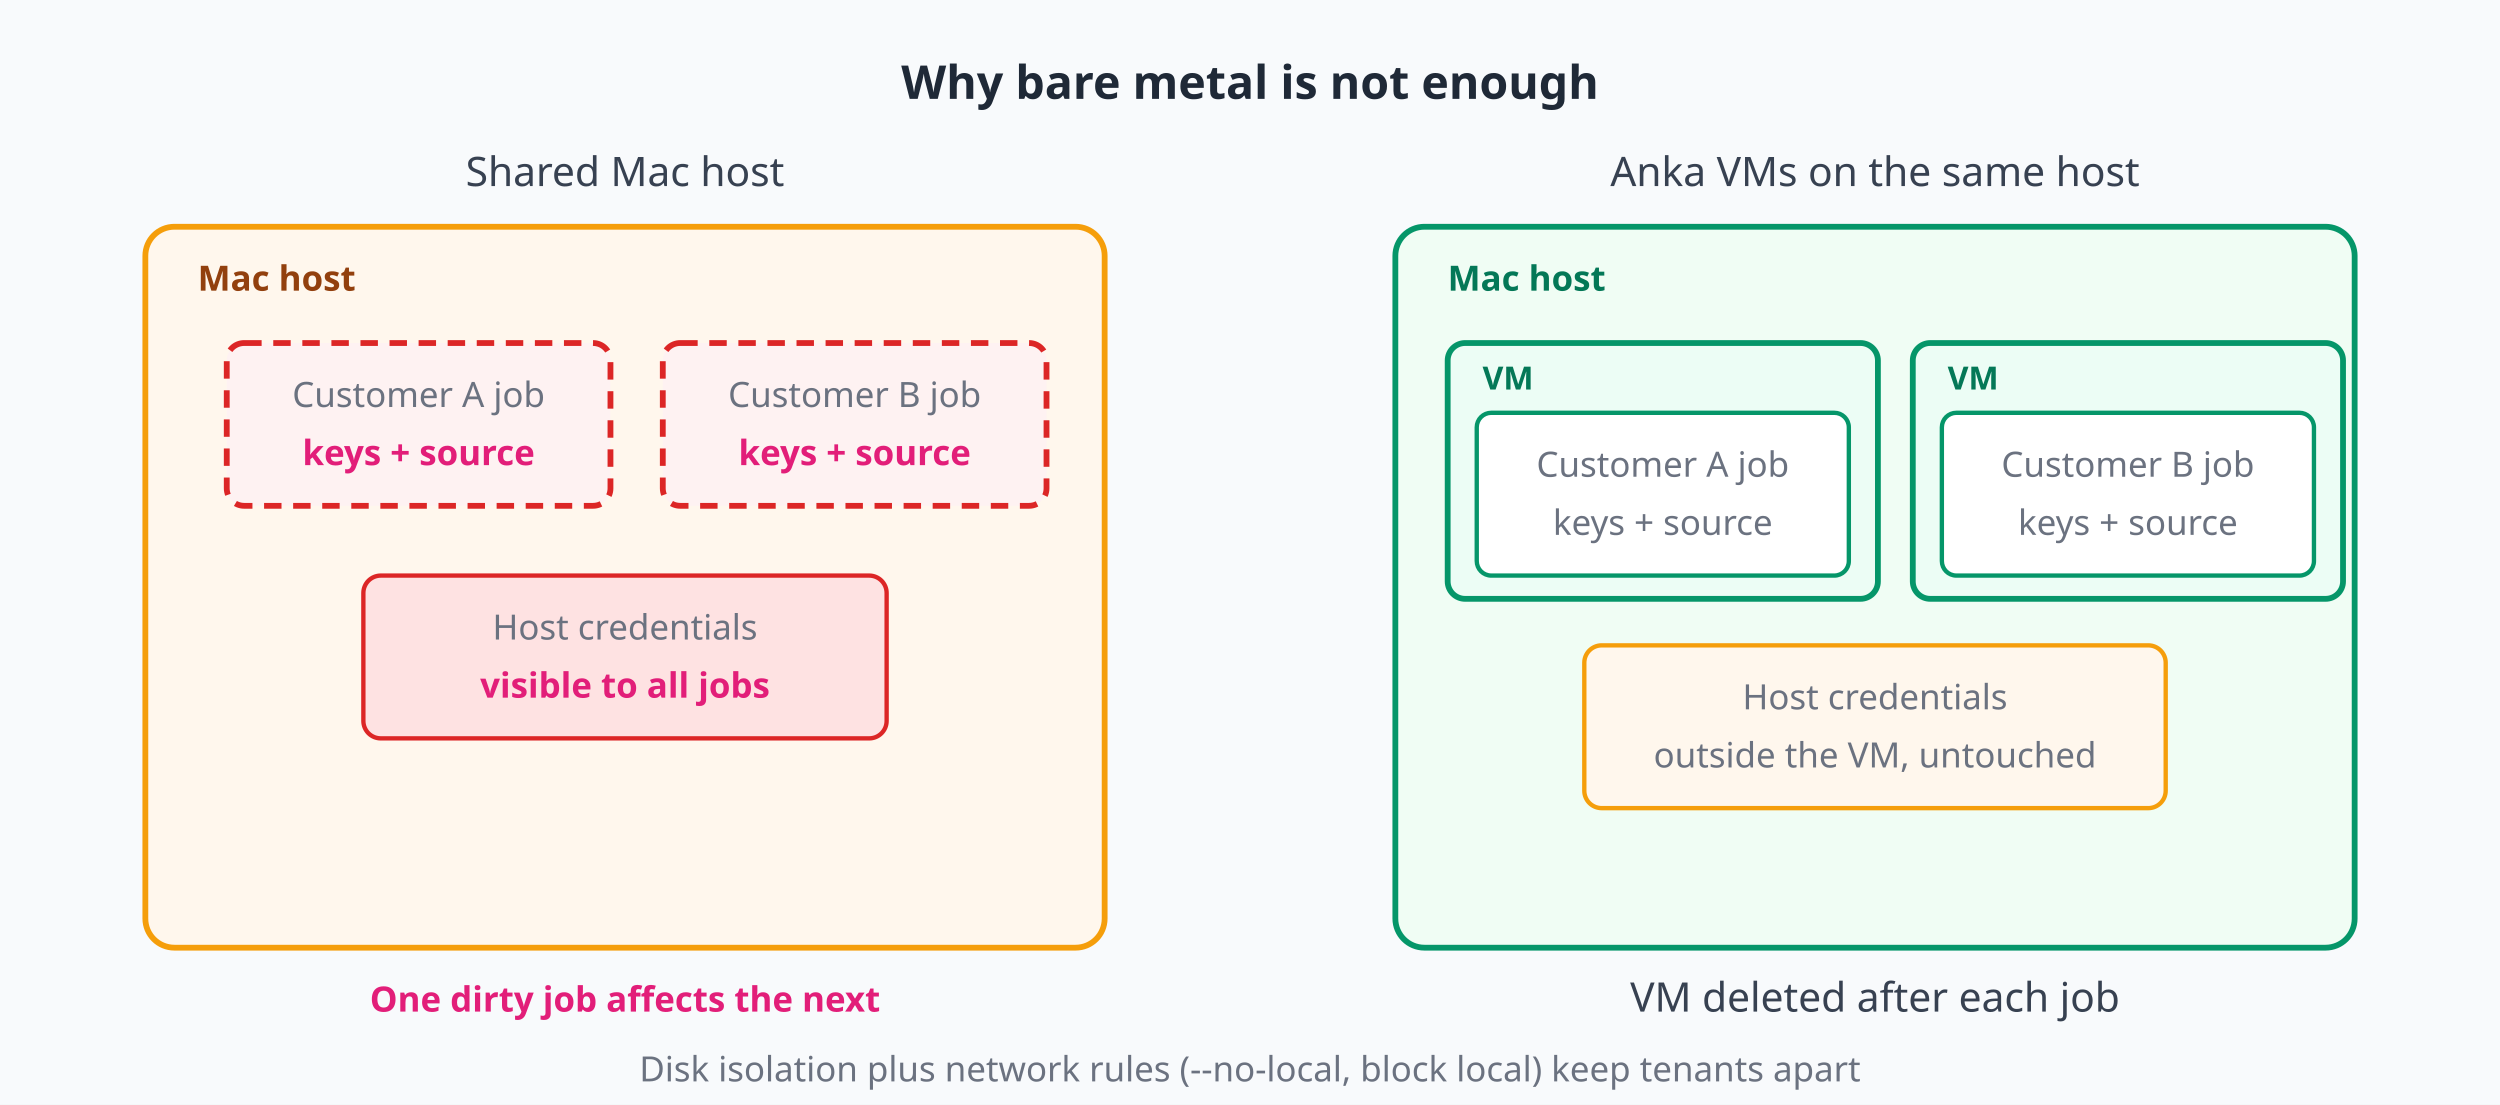
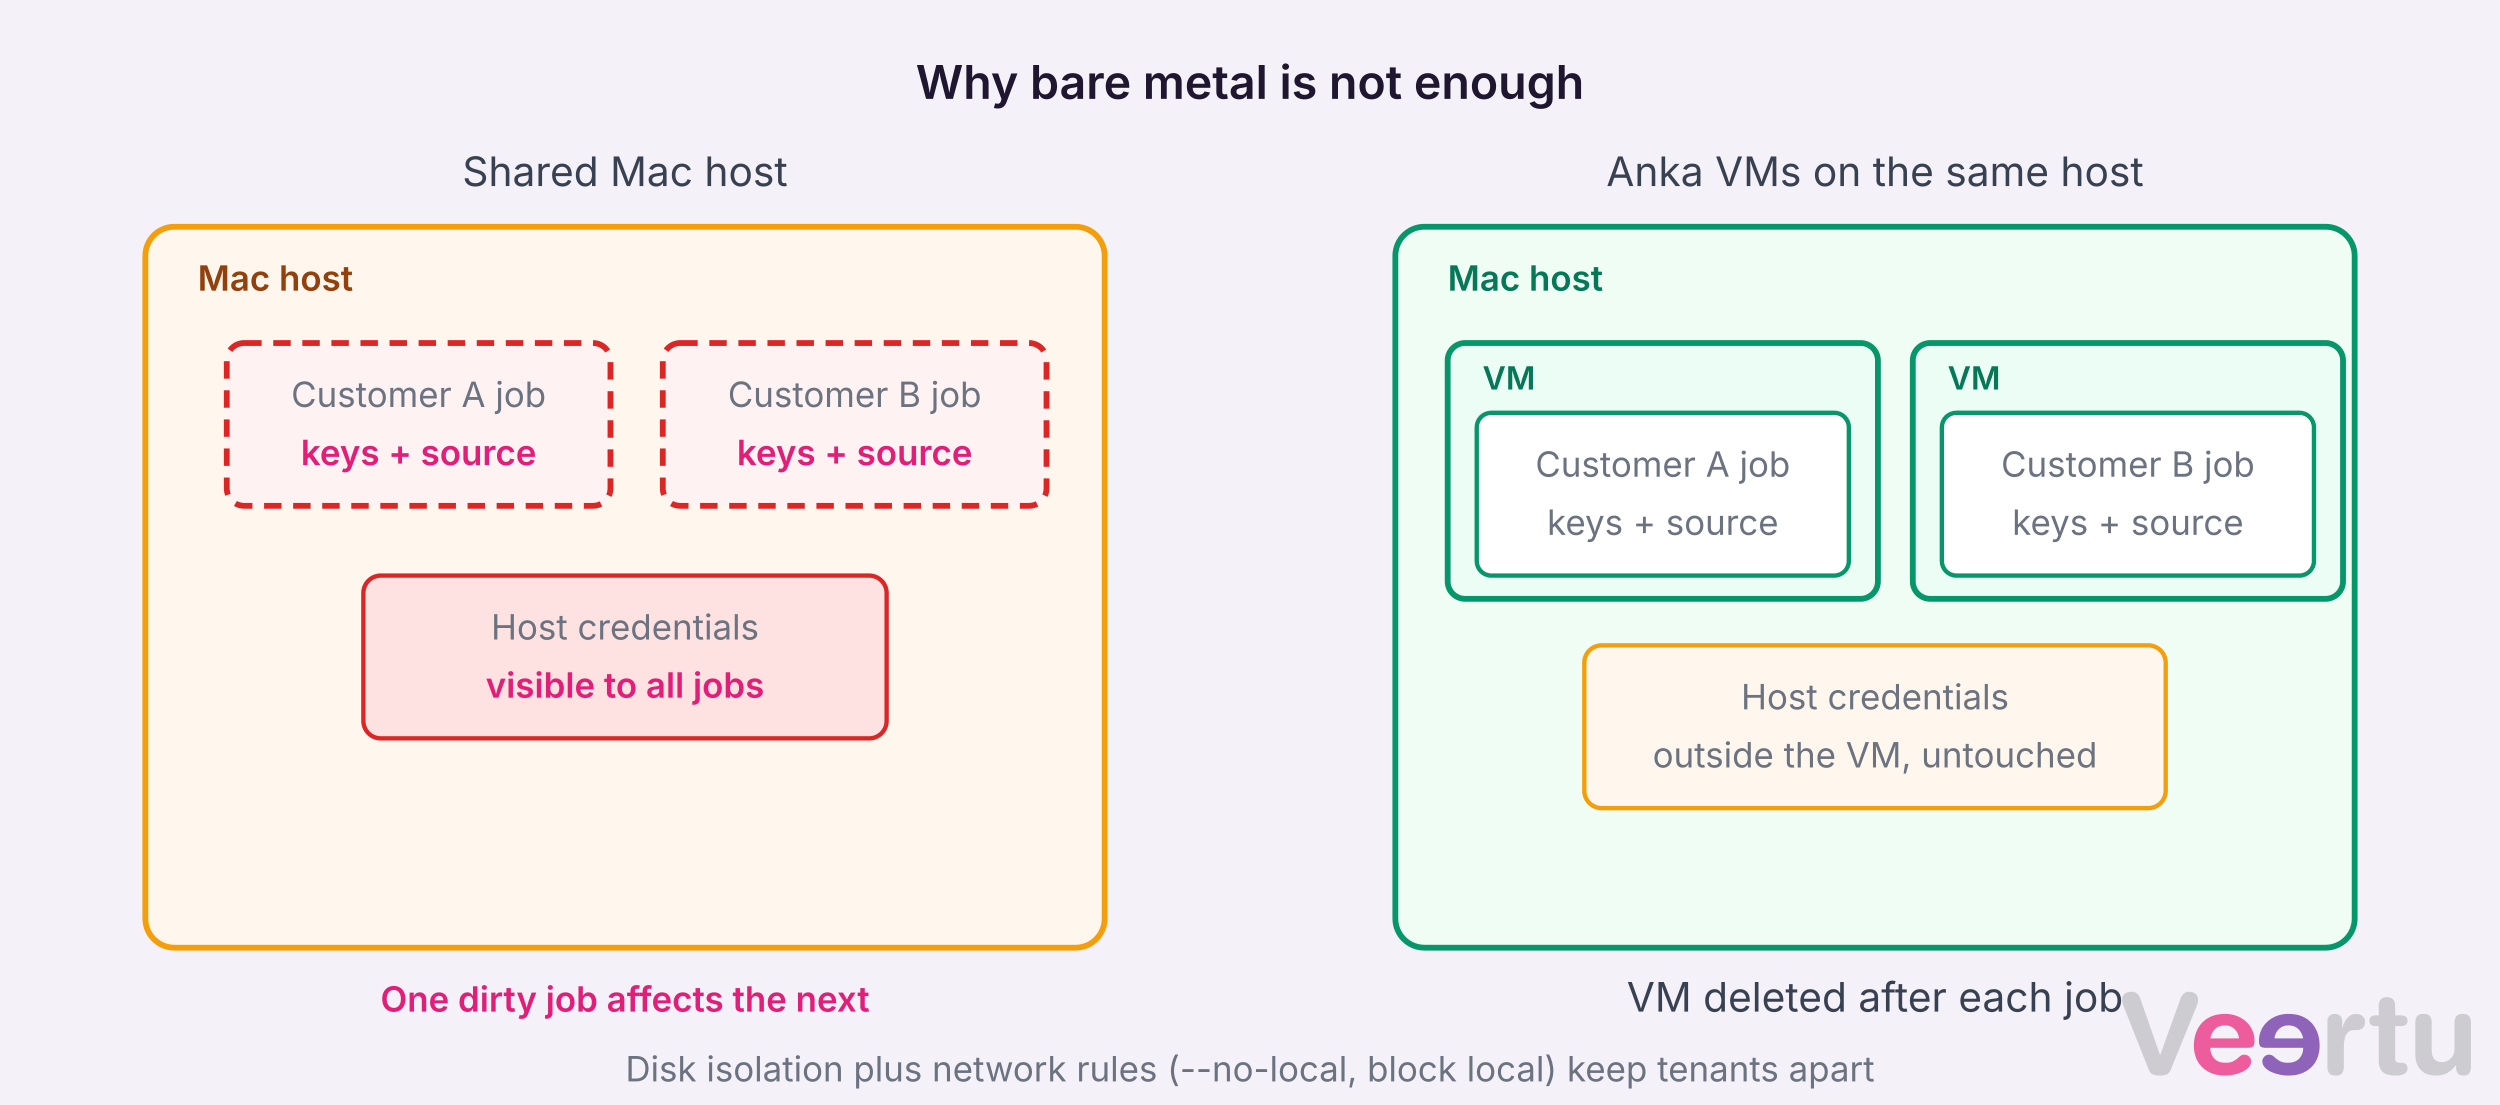
<svg xmlns="http://www.w3.org/2000/svg" viewBox="0 0 860 380" role="img" aria-label="Bare metal host risks versus isolated VMs">
  <defs>
    <style>
-       .title { font: 600 16px system-ui, sans-serif; fill: #1f2937; }
-       .label { font: 14px system-ui, sans-serif; fill: #374151; }
-       .small { font: 12px system-ui, sans-serif; fill: #6b7280; }
-       .warn { font: 600 12px system-ui, sans-serif; fill: #e21e79; }
-       .host-tag { font: 600 12px system-ui, sans-serif; fill: #92400e; }
-       .host-tag-green { font: 600 12px system-ui, sans-serif; fill: #047857; }
-       .vm-tag { font: 600 11px system-ui, sans-serif; fill: #047857; }
+       .title { font: 600 16px 'Museo Sans Rounded', system-ui, -apple-system, 'Segoe UI', sans-serif; fill: #1F1630; }
+       .label { font: 14px 'Museo Sans Rounded', system-ui, -apple-system, 'Segoe UI', sans-serif; fill: #374151; }
+       .small { font: 12px 'Museo Sans Rounded', system-ui, -apple-system, 'Segoe UI', sans-serif; fill: #6b7280; }
+       .warn { font: 600 12px 'Museo Sans Rounded', system-ui, -apple-system, 'Segoe UI', sans-serif; fill: #e21e79; }
+       .host-tag { font: 600 12px 'Museo Sans Rounded', system-ui, -apple-system, 'Segoe UI', sans-serif; fill: #92400e; }
+       .host-tag-green { font: 600 12px 'Museo Sans Rounded', system-ui, -apple-system, 'Segoe UI', sans-serif; fill: #047857; }
+       .vm-tag { font: 600 11px 'Museo Sans Rounded', system-ui, -apple-system, 'Segoe UI', sans-serif; fill: #047857; }
      .host { fill: #fff7ed; stroke: #f59e0b; stroke-width: 2; }
      .host-green { fill: #f0fdf4; stroke: #059669; stroke-width: 2; }
      .vm { fill: #ecfdf5; stroke: #059669; stroke-width: 2; }
      .job-bad { fill: #fef2f2; stroke: #dc2626; stroke-width: 2; stroke-dasharray: 6 4; }
      .job-good { fill: #ffffff; stroke: #059669; stroke-width: 1.5; }
      .host-cred-bad { fill: #fee2e2; stroke: #dc2626; stroke-width: 1.5; }
      .host-cred-good { fill: #fff7ed; stroke: #f59e0b; stroke-width: 1.5; }
    </style>
  </defs>
-   <rect width="860" height="380" fill="#f8fafc" />
+   <rect width="860" height="380" fill="#F4F1F8" />
  <text x="430" y="34" text-anchor="middle" class="title">Why bare metal is not enough</text>
  <text x="215" y="64" text-anchor="middle" class="label">Shared Mac host</text>
  <rect x="50" y="78" width="330" height="248" rx="10" class="host" />
  <text x="68" y="100" class="host-tag">Mac host</text>
  <rect x="78" y="118" width="132" height="56" rx="6" class="job-bad" />
  <text x="144" y="140" text-anchor="middle" class="small">Customer A job</text>
  <text x="144" y="160" text-anchor="middle" class="warn">keys + source</text>
  <rect x="228" y="118" width="132" height="56" rx="6" class="job-bad" />
  <text x="294" y="140" text-anchor="middle" class="small">Customer B job</text>
  <text x="294" y="160" text-anchor="middle" class="warn">keys + source</text>
  <rect x="125" y="198" width="180" height="56" rx="6" class="host-cred-bad" />
  <text x="215" y="220" text-anchor="middle" class="small">Host credentials</text>
  <text x="215" y="240" text-anchor="middle" class="warn">visible to all jobs</text>
  <text x="215" y="348" text-anchor="middle" class="warn">One dirty job affects the next</text>
  <text x="645" y="64" text-anchor="middle" class="label">Anka VMs on the same host</text>
  <rect x="480" y="78" width="330" height="248" rx="10" class="host-green" />
  <text x="498" y="100" class="host-tag-green">Mac host</text>
  <rect x="498" y="118" width="148" height="88" rx="6" class="vm" />
  <text x="510" y="134" class="vm-tag">VM</text>
  <rect x="508" y="142" width="128" height="56" rx="5" class="job-good" />
  <text x="572" y="164" text-anchor="middle" class="small">Customer A job</text>
  <text x="572" y="184" text-anchor="middle" class="small">keys + source</text>
  <rect x="658" y="118" width="148" height="88" rx="6" class="vm" />
  <text x="670" y="134" class="vm-tag">VM</text>
  <rect x="668" y="142" width="128" height="56" rx="5" class="job-good" />
  <text x="732" y="164" text-anchor="middle" class="small">Customer B job</text>
  <text x="732" y="184" text-anchor="middle" class="small">keys + source</text>
  <rect x="545" y="222" width="200" height="56" rx="6" class="host-cred-good" />
  <text x="645" y="244" text-anchor="middle" class="small">Host credentials</text>
  <text x="645" y="264" text-anchor="middle" class="small">outside the VM, untouched</text>
  <text x="645" y="348" text-anchor="middle" class="label">VM deleted after each job</text>
  <text x="430" y="372" text-anchor="middle" class="small">Disk isolation plus network rules (--no-local, block local) keep tenants apart</text>
+   <g class="veertu-watermark" data-veertu-logo="wordmark" aria-hidden="true" pointer-events="none" opacity="0.7" transform="translate(730 341.1642) scale(0.1532549)">
+     <path fill="#BCBEC0" d="M109.755,173.78c-2.187,5.888-5.34,9.755-9.458,11.602c-4.122,1.85-9.375,2.774-15.764,2.774 c-6.392,0-11.645-0.925-15.764-2.774c-4.122-1.847-7.275-5.714-9.458-11.602L2.522,30.519C0.839,25.979,0,21.943,0,18.412 s0.587-6.471,1.766-8.828C2.94,7.233,4.54,5.341,6.558,3.909c2.018-1.427,4.288-2.435,6.81-3.027C15.89,0.297,18.412,0,20.934,0 c5.549,0,9.963,1.474,13.242,4.414c3.279,2.945,5.84,7.527,7.693,13.746l43.169,123.588h0.504L130.225,18.16 C133.922,6.053,140.395,0,149.646,0c2.522,0,5.044,0.297,7.567,0.883c2.522,0.591,4.792,1.6,6.81,3.027 c2.018,1.432,3.613,3.324,4.792,5.675c1.174,2.357,1.766,5.297,1.766,8.828s-0.843,7.567-2.522,12.107L109.755,173.78z" />
+     <path fill="#EA1D76" d="M197.904,125.858c0,9.755,2.985,17.782,8.954,24.087c5.967,6.305,14.334,9.458,25.096,9.458 c6.894,0,12.317-0.922,16.268-2.774c3.949-1.847,7.228-3.909,9.837-6.179c2.606-2.27,5.084-4.369,7.44-6.305 c2.354-1.931,5.381-2.901,9.08-2.901c4.372,0,7.984,1.558,10.845,4.666c2.858,3.113,4.288,6.35,4.288,9.71 c0,5.549-1.978,10.386-5.927,14.503c-3.951,4.122-8.828,7.485-14.629,10.089c-5.801,2.609-12.067,4.585-18.79,5.927 c-6.726,1.345-12.863,2.018-18.412,2.018c-12.95,0-23.877-1.978-32.789-5.927c-8.914-3.949-16.229-9.119-21.943-15.512 c-5.717-6.387-9.837-13.533-12.359-21.439c-2.522-7.9-3.783-15.89-3.783-23.961c0-10.759,1.597-20.511,4.792-29.258 c3.192-8.741,7.777-16.268,13.746-22.574c5.967-6.305,13.242-11.179,21.817-14.629c8.575-3.444,18.325-5.171,29.258-5.171 c10.593,0,20.009,1.726,28.249,5.171c8.237,3.45,15.217,7.99,20.934,13.62c5.714,5.636,10.047,12.067,12.989,19.295 c2.94,7.233,4.414,14.629,4.414,22.195c0,6.392-1.135,10.638-3.405,12.737c-2.27,2.104-6.518,3.153-12.737,3.153H197.904z M262.472,104.671c-1.009-8.575-4.374-15.593-10.089-21.06c-5.717-5.462-12.698-8.197-20.934-8.197 c-9.248,0-16.647,2.609-22.195,7.819c-5.549,5.215-9.332,12.359-11.35,21.439H262.472z" />
+     <path fill="#62269E" d="M323.334,125.858c-6.219,0-10.467-1.048-12.737-3.153c-2.27-2.099-3.405-6.345-3.405-12.737 c0-7.567,1.474-14.962,4.414-22.195c2.943-7.228,7.275-13.659,12.989-19.295c5.717-5.63,12.698-10.17,20.934-13.62 c8.239-3.444,17.655-5.171,28.249-5.171c10.932,0,20.682,1.726,29.258,5.171c8.575,3.45,15.85,8.323,21.817,14.629 c5.969,6.305,10.554,13.833,13.746,22.574c3.195,8.746,4.792,18.499,4.792,29.258c0,8.071-1.261,16.061-3.783,23.961 c-2.522,7.906-6.642,15.052-12.359,21.439c-5.714,6.392-13.029,11.563-21.943,15.512c-8.912,3.949-19.839,5.927-32.789,5.927 c-5.549,0-11.686-0.673-18.412-2.018c-6.723-1.343-12.989-3.318-18.79-5.927c-5.801-2.604-10.677-5.967-14.629-10.089 c-3.949-4.117-5.927-8.954-5.927-14.503c0-3.36,1.429-6.597,4.288-9.71c2.861-3.108,6.474-4.666,10.845-4.666 c3.699,0,6.726,0.969,9.08,2.901c2.357,1.936,4.834,4.036,7.44,6.305c2.609,2.27,5.888,4.332,9.837,6.179 c3.951,1.852,9.374,2.774,16.268,2.774c10.761,0,19.129-3.153,25.096-9.458c5.969-6.305,8.954-14.332,8.954-24.087H323.334z M406.566,104.671c-2.018-9.08-5.801-16.224-11.35-21.439c-5.549-5.21-12.947-7.819-22.195-7.819 c-8.237,0-15.217,2.735-20.934,8.197c-5.714,5.467-9.08,12.485-10.089,21.06H406.566z" />
+     <path fill="#BCBEC0" d="M460.85,66.838c0-5.549,1.597-9.792,4.792-12.737c3.192-2.94,7.146-4.414,11.854-4.414 c4.705,0,8.66,1.474,11.854,4.414c3.192,2.945,4.792,7.188,4.792,12.737v14.124h0.504c1.009-3.865,2.354-7.648,4.036-11.35 c1.679-3.697,3.741-7.017,6.179-9.963c2.435-2.94,5.297-5.336,8.575-7.188c3.279-1.847,7.188-2.774,11.728-2.774 c5.885,0,10.719,1.684,14.503,5.044c3.783,3.366,5.675,7.653,5.675,12.863c0,3.366-0.504,6.224-1.513,8.575 c-1.009,2.357-2.396,4.248-4.162,5.675c-1.766,1.432-3.744,2.483-5.927,3.153c-2.186,0.675-4.374,1.009-6.558,1.009h-6.558 c-7.401,0-13.076,2.987-17.025,8.954c-3.951,5.972-5.927,16.607-5.927,31.906v42.877c0,4.879-1.261,9.167-3.783,12.863 c-2.522,3.697-7.401,5.549-14.629,5.549c-7.23,0-12.107-1.852-14.629-5.549c-2.522-3.697-3.783-7.984-3.783-12.863V66.838z" />
+     <path fill="#BCBEC0" d="M576.093,77.179h-6.305c-5.213,0-8.954-1.009-11.224-3.027 c-2.27-2.018-3.405-5.044-3.405-9.08c0-4.036,1.135-7.062,3.405-9.08c2.27-2.018,6.011-3.027,11.224-3.027h6.305V30.519 c0-6.053,1.679-10.633,5.044-13.746c3.363-3.108,7.819-4.666,13.368-4.666c5.549,0,10.002,1.558,13.368,4.666 c3.363,3.113,5.044,7.693,5.044,13.746v22.448h11.098c5.381,0,9.498,0.927,12.359,2.774c2.859,1.852,4.288,4.963,4.288,9.332 c0,4.374-1.429,7.485-4.288,9.332c-2.861,1.852-6.978,2.774-12.359,2.774h-11.098v73.648c0,5.72,3.192,8.575,9.584,8.575h5.297 c4.036,0,7.188,1.096,9.458,3.279c2.27,2.189,3.405,5.215,3.405,9.08c0,10.932-8.914,16.394-26.735,16.394 c-13.454,0-23.12-2.735-29.005-8.197c-5.888-5.462-8.828-13.659-8.828-24.591V77.179z" />
+     <path fill="#BCBEC0" d="M783.009,169.744c0,5.549-1.303,10.007-3.909,13.368c-2.609,3.363-6.852,5.044-12.737,5.044 c-5.888,0-10.131-1.681-12.737-5.044c-2.609-3.36-3.909-7.819-3.909-13.368v-4.792h-0.504c-5.213,6.897-11.31,12.485-18.286,16.773 c-6.978,4.288-15.764,6.432-26.357,6.432c-5.549,0-11.098-0.757-16.647-2.27s-10.509-4.162-14.881-7.945 c-4.374-3.783-7.945-8.741-10.719-14.881c-2.774-6.135-4.162-13.911-4.162-23.33v-71.63c0-4.874,1.261-9.161,3.783-12.863 c2.522-3.697,7.398-5.549,14.629-5.549c7.228,0,12.107,1.852,14.629,5.549c2.522,3.702,3.783,7.99,3.783,12.863v64.316 c0,7.567,1.85,13.707,5.549,18.412c3.697,4.711,9.584,7.062,17.655,7.062c3.192,0,6.471-0.631,9.837-1.892 c3.363-1.261,6.39-3.153,9.08-5.675c2.688-2.522,4.876-5.588,6.558-9.206c1.679-3.613,2.522-7.693,2.522-12.233V68.099 c0-4.874,1.261-9.161,3.783-12.863c2.522-3.697,7.398-5.549,14.629-5.549c7.228,0,12.107,1.852,14.629,5.549 c2.522,3.702,3.783,7.99,3.783,12.863V169.744z" />
+   </g>
</svg>
